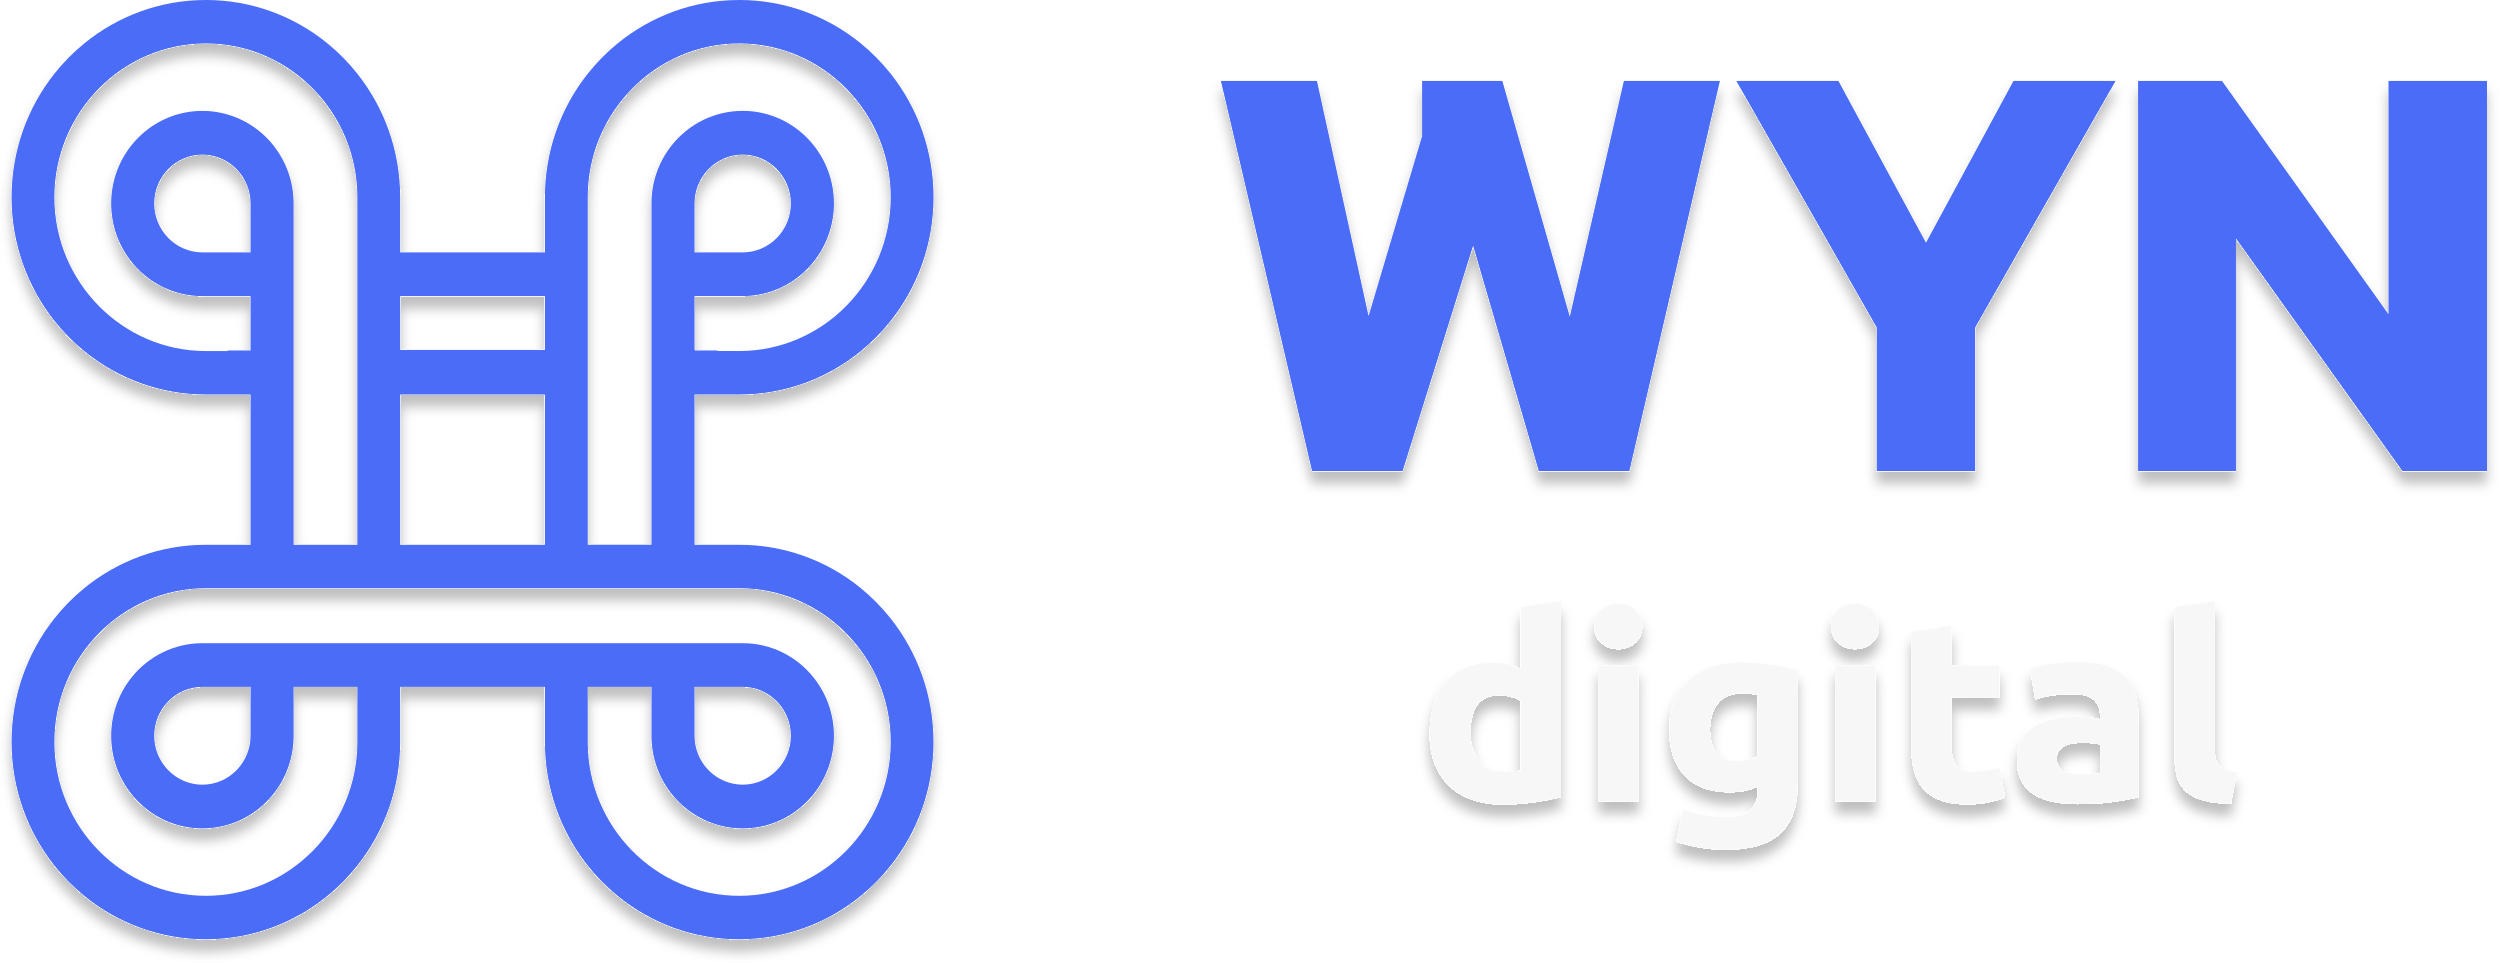
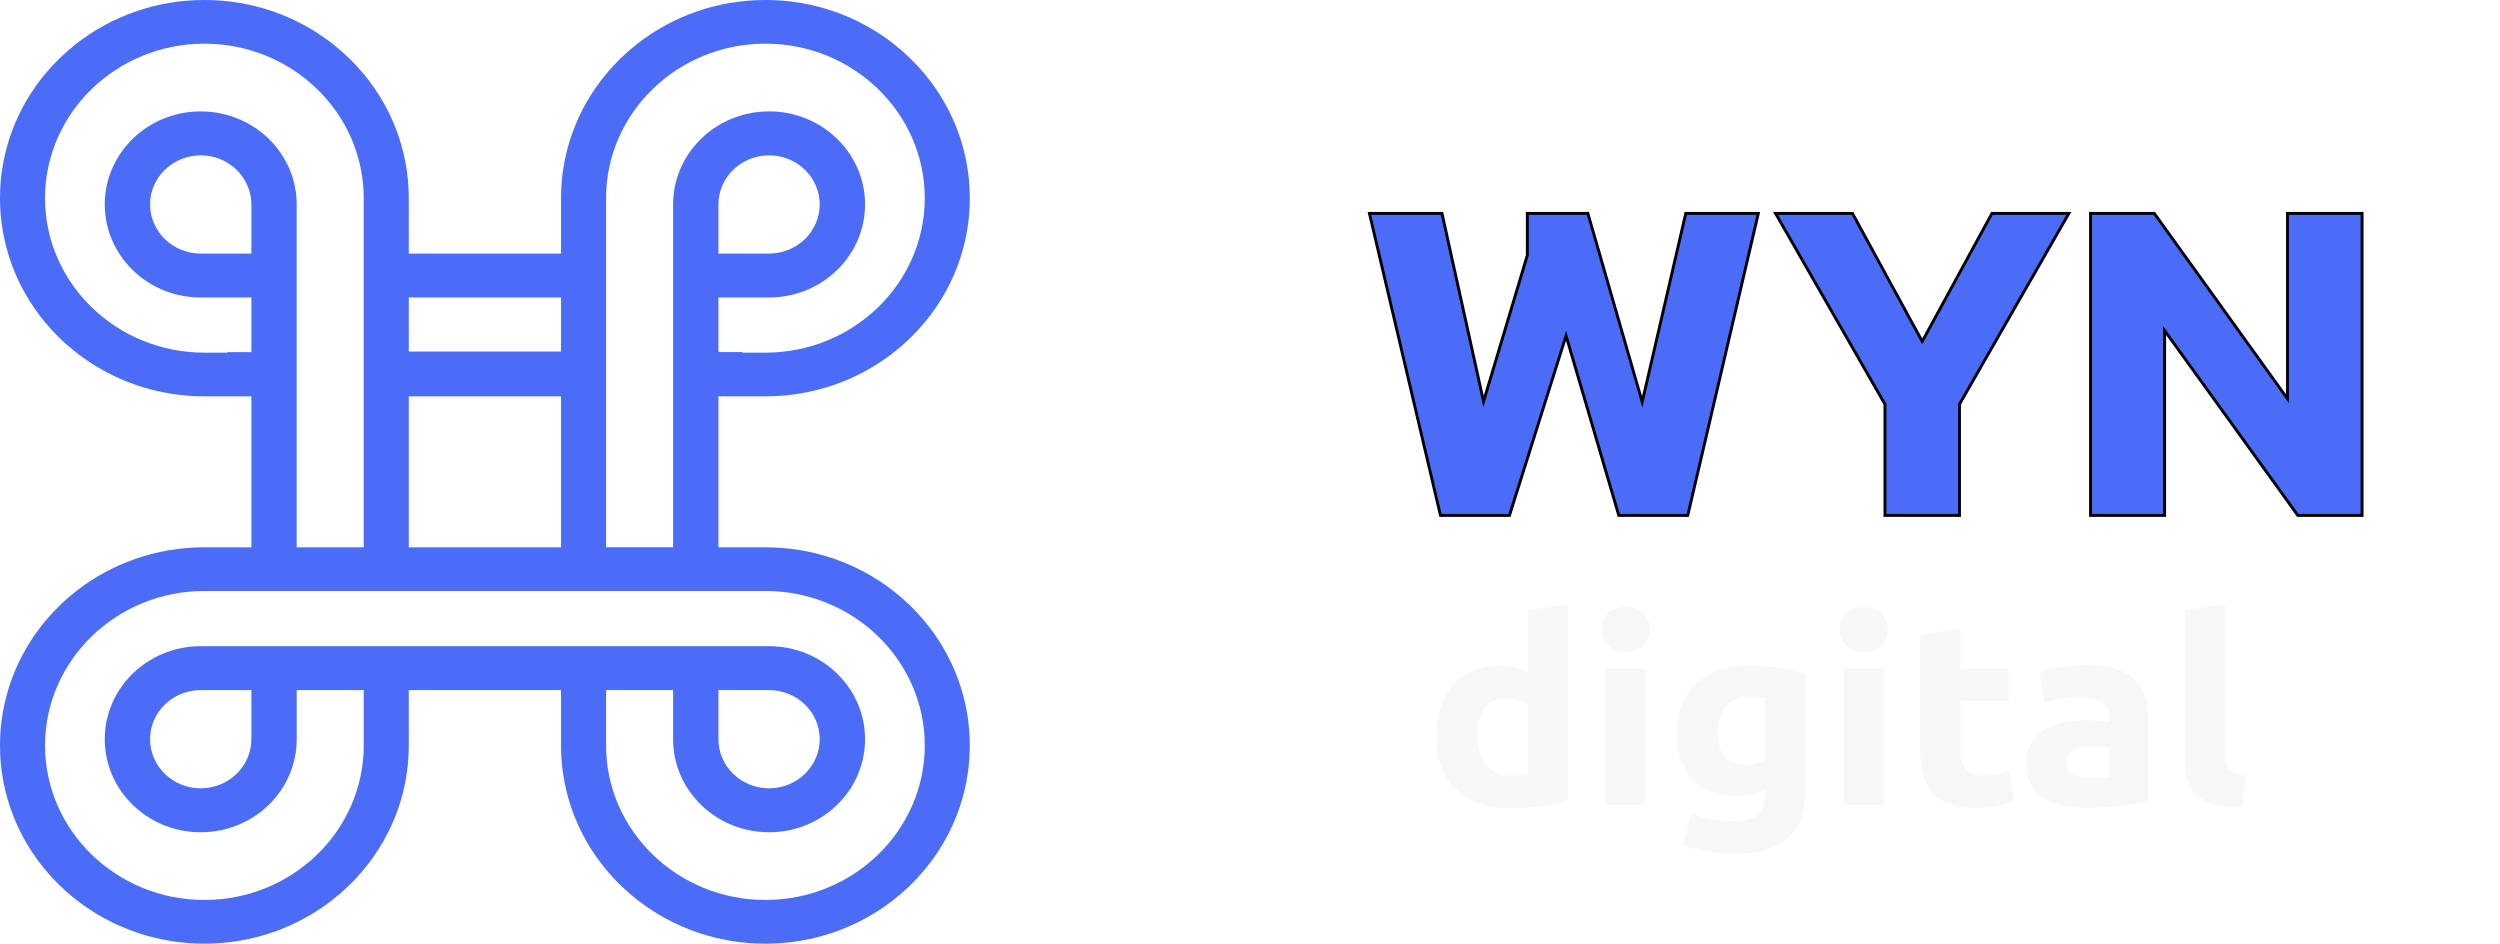
- <svg xmlns="http://www.w3.org/2000/svg" width="865" height="333" viewBox="0 0 865 333" fill="none">
-   <g filter="url(#filter0_d_3_4)">
-     <path d="M422.425 28L453.97 163H485.303L509.701 85.025L532.428 163H563.761L595.095 28H561.86L543.148 109.555L519.806 28H492.046V47.072L473.527 109.345L455.66 28H422.425ZM649.347 113.328V163H683.408V113.328L731.993 28H696.664L666.387 83.972L636.091 28H600.762L649.347 113.328ZM739.774 28V163H773.643V82.498L831.257 163H860.497V28H826.416V108.713L768.802 28H739.774Z" fill="#4A6CF7" />
-     <path d="M297.869 203.531C285.941 193.778 271.08 188.473 255.765 188.499H240.315V136.504H255.765C271.707 136.504 286.344 130.87 297.869 121.466C301.666 118.361 305.124 114.852 308.183 110.999C317.457 99.299 323 84.44 323 68.256C323 52.071 317.453 37.212 308.183 25.513C305.122 21.66 301.664 18.151 297.869 15.045C285.943 5.288 271.082 -0.023 255.765 7.3331e-05C239.836 7.3331e-05 225.192 5.638 213.674 15.038C209.872 18.137 206.414 21.647 203.36 25.506C193.749 37.612 188.52 52.7 188.546 68.249V87.333H138.461V68.252C138.461 52.068 132.917 37.209 123.644 25.509C120.589 21.652 117.132 18.143 113.333 15.042C101.407 5.287 86.547 -0.022 71.232 7.3331e-05C55.289 7.3331e-05 40.66 5.638 29.131 15.038C25.333 18.143 21.874 21.652 18.814 25.506C9.547 37.206 4 52.068 4 68.249C4 84.43 9.55 99.292 18.814 110.992C21.87 114.849 25.33 118.358 29.131 121.459C41.056 131.214 55.917 136.522 71.232 136.497H86.688V188.492H71.232C55.289 188.492 40.66 194.123 29.131 203.524C25.33 206.628 21.87 210.141 18.814 214.001C9.547 225.698 4 240.55 4 256.738C4 272.925 9.55 287.774 18.814 299.481C21.87 303.337 25.329 306.846 29.131 309.944C41.056 319.702 55.916 325.012 71.232 324.99C87.168 324.99 101.808 319.345 113.329 309.944C117.13 306.847 120.588 303.338 123.64 299.481C133.254 287.375 138.484 272.287 138.457 256.738V237.664H188.543V256.744C188.52 272.293 193.749 287.379 203.356 299.487C206.408 303.347 209.867 306.855 213.671 309.951C225.592 319.708 240.448 325.019 255.761 325C271.704 325 286.34 319.355 297.865 309.951C301.663 306.849 305.121 303.341 308.18 299.487C317.457 287.781 322.993 272.929 322.993 256.744C322.993 240.56 317.447 225.701 308.18 214.008C305.123 210.151 301.666 206.638 297.869 203.531ZM203.36 136.504V68.245C203.36 38.904 226.865 15.035 255.765 15.035C284.671 15.035 308.183 38.904 308.183 68.245C308.183 97.586 284.671 121.456 255.765 121.456H248.232V121.262H240.482V121.072H240.315V102.444H256.972C264.161 102.456 271.137 99.967 276.737 95.391C278.522 93.933 280.147 92.284 281.583 90.471C286.096 84.788 288.553 77.706 288.544 70.406C288.544 62.811 285.936 55.831 281.583 50.342C280.15 48.526 278.525 46.877 276.737 45.422C271.138 40.843 264.162 38.35 256.972 38.362C252.249 38.358 247.586 39.433 243.327 41.507C239.069 43.58 235.324 46.6 232.371 50.342C227.855 56.023 225.398 63.106 225.41 70.406V188.489H203.36V136.504ZM240.315 87.329V70.41C240.315 61.085 247.787 53.493 256.972 53.493C261.389 53.499 265.624 55.283 268.748 58.454C271.871 61.626 273.627 65.925 273.632 70.41C273.628 74.895 271.872 79.195 268.749 82.367C265.625 85.54 261.39 87.324 256.972 87.329H240.315ZM138.461 102.447H188.543V121.076H138.461V102.447ZM138.461 136.504H188.543V188.496H138.461V136.504ZM78.771 121.269V121.459H71.232C42.326 121.459 18.814 97.59 18.814 68.249C18.814 38.907 42.326 15.038 71.232 15.038C100.135 15.038 123.64 38.907 123.64 68.249V188.492H101.59V70.417C101.59 62.822 98.982 55.841 94.632 50.352C91.678 46.61 87.933 43.591 83.674 41.517C79.415 39.444 74.752 38.369 70.028 38.372C62.838 38.362 55.862 40.854 50.263 45.432C48.475 46.887 46.85 48.537 45.417 50.352C40.908 56.036 38.453 63.118 38.463 70.417C38.463 78.015 41.071 84.989 45.417 90.481C46.853 92.294 48.477 93.944 50.263 95.401C55.864 99.976 62.84 102.465 70.028 102.454H86.688V121.273L78.771 121.269ZM86.688 70.41V87.333H70.028C65.609 87.328 61.373 85.543 58.249 82.371C55.124 79.199 53.367 74.899 53.361 70.413C53.361 61.089 60.839 53.497 70.028 53.497C74.445 53.502 78.68 55.285 81.804 58.456C84.927 61.627 86.684 65.926 86.688 70.41ZM255.765 309.951C226.865 309.951 203.36 286.082 203.36 256.744V237.664H225.41V254.587C225.41 262.185 228.015 269.176 232.371 274.658C235.325 278.398 239.07 281.416 243.329 283.487C247.587 285.559 252.25 286.632 256.972 286.628C264.161 286.642 271.137 284.152 276.737 279.575C278.521 278.117 280.145 276.469 281.583 274.658C286.097 268.973 288.554 261.889 288.544 254.587C288.553 247.288 286.096 240.207 281.583 234.525C278.63 230.78 274.884 227.759 270.624 225.685C266.363 223.611 261.697 222.538 256.972 222.546H70.031C65.307 222.539 60.641 223.612 56.38 225.686C52.12 227.76 48.374 230.781 45.421 234.525C40.911 240.208 38.456 247.289 38.466 254.587C38.466 262.185 41.075 269.176 45.421 274.658C46.852 276.461 48.478 278.111 50.267 279.575C55.867 284.151 62.843 286.64 70.031 286.628C74.755 286.635 79.419 285.563 83.678 283.491C87.937 281.419 91.682 278.4 94.636 274.658C99.147 268.972 101.603 261.888 101.594 254.587V237.664H123.644V256.744C123.644 286.082 100.138 309.951 71.235 309.951C42.329 309.951 18.817 286.082 18.817 256.744C18.817 227.4 42.329 203.531 71.235 203.531H255.782C284.674 203.531 308.186 227.4 308.186 256.744C308.183 286.082 284.671 309.951 255.765 309.951ZM240.315 254.58V237.66H256.972C266.164 237.66 273.632 245.248 273.632 254.573C273.632 263.898 266.164 271.496 256.972 271.496C252.555 271.491 248.32 269.706 245.197 266.535C242.075 263.364 240.319 259.064 240.315 254.58ZM86.688 237.66V254.58C86.683 259.065 84.926 263.364 81.803 266.537C78.68 269.709 74.446 271.495 70.028 271.503C60.839 271.503 53.361 263.905 53.361 254.58C53.361 245.255 60.839 237.664 70.028 237.664L86.688 237.66Z" fill="#4A6CF7" />
-     <path d="M508.778 253.408C508.778 244.861 512.078 240.573 518.616 240.573C520.052 240.573 521.457 240.749 522.832 241.102C524.237 241.454 525.367 241.895 526.223 242.453V266.626C525.551 266.743 524.695 266.831 523.626 266.919C522.587 267.008 521.426 267.066 520.204 267.066C516.416 267.066 513.575 265.803 511.65 263.307C509.756 260.81 508.778 257.52 508.778 253.408ZM540.063 275.701V208L526.223 210.144V231.38C524.695 230.734 523.168 230.234 521.64 229.852C520.113 229.5 518.402 229.324 516.477 229.324C513.025 229.324 509.939 229.882 507.251 231.027C504.562 232.143 502.301 233.788 500.438 235.932C498.574 238.077 497.169 240.661 496.161 243.745C495.183 246.8 494.694 250.236 494.694 254.025C494.694 257.785 495.244 261.163 496.405 264.158C497.535 267.154 499.185 269.71 501.354 271.824C503.523 273.939 506.181 275.555 509.359 276.7C512.505 277.816 516.08 278.374 520.113 278.374C521.762 278.374 523.534 278.316 525.337 278.169C527.17 278.022 528.973 277.816 530.745 277.581C532.486 277.346 534.166 277.053 535.785 276.73C537.405 276.406 538.81 276.083 540.063 275.701ZM566.856 277.229V230.322H553.047V277.229H566.856ZM568.17 216.753C568.17 214.315 567.345 212.406 565.695 210.996C564.076 209.586 562.151 208.911 559.921 208.911C557.691 208.911 555.766 209.586 554.116 210.996C552.466 212.406 551.642 214.315 551.642 216.753C551.642 219.191 552.466 221.1 554.116 222.51C555.766 223.89 557.691 224.595 559.921 224.595C562.151 224.595 564.076 223.89 565.695 222.51C567.345 221.1 568.17 219.191 568.17 216.753ZM591.633 252.263C591.633 248.68 592.55 245.742 594.322 243.422C596.124 241.102 598.843 239.956 602.509 239.956C603.731 239.956 604.831 239.986 605.748 240.074C606.664 240.162 607.489 240.279 608.161 240.397V261.633C607.306 262.102 606.237 262.514 605.014 262.866C603.762 263.219 602.448 263.395 601.012 263.395C594.78 263.395 591.633 259.694 591.633 252.263ZM621.97 271.355V231.908C620.748 231.556 619.343 231.204 617.754 230.88C616.196 230.557 614.516 230.293 612.805 230.029C611.064 229.794 609.322 229.617 607.55 229.471C605.778 229.324 604.067 229.236 602.418 229.236C598.507 229.236 595.024 229.794 591.908 230.88C588.822 231.997 586.225 233.553 584.087 235.58C581.948 237.607 580.329 240.015 579.199 242.835C578.099 245.654 577.549 248.797 577.549 252.263C577.549 259.165 579.321 264.511 582.926 268.359C586.5 272.177 591.664 274.115 598.415 274.115C600.279 274.115 601.99 273.939 603.579 273.616C605.137 273.293 606.664 272.794 608.161 272.148V273.851C608.161 276.465 607.336 278.609 605.687 280.254C604.067 281.928 601.257 282.751 597.316 282.751C594.26 282.751 591.572 282.516 589.189 282.046C586.806 281.576 584.515 280.93 582.376 280.078L579.962 291.239C582.498 292.061 585.248 292.737 588.211 293.236C591.175 293.736 594.138 294 597.102 294C605.595 294 611.858 292.15 615.891 288.419C619.954 284.719 621.97 279.02 621.97 271.355ZM648.794 277.229V230.322H634.985V277.229H648.794ZM650.108 216.753C650.108 214.315 649.283 212.406 647.633 210.996C645.984 209.586 644.059 208.911 641.829 208.911C639.598 208.911 637.674 209.586 636.054 210.996C634.405 212.406 633.58 214.315 633.58 216.753C633.58 219.191 634.405 221.1 636.054 222.51C637.674 223.89 639.598 224.595 641.829 224.595C644.059 224.595 645.984 223.89 647.633 222.51C649.283 221.1 650.108 219.191 650.108 216.753ZM661.32 218.633V258.049C661.32 261.074 661.626 263.835 662.206 266.332C662.787 268.858 663.826 270.973 665.323 272.735C666.789 274.468 668.775 275.848 671.249 276.818C673.724 277.816 676.84 278.286 680.629 278.286C683.592 278.286 686.097 278.051 688.144 277.581C690.191 277.111 692.024 276.553 693.705 275.878L691.749 265.539C690.466 266.009 689.03 266.391 687.442 266.655C685.853 266.919 684.325 267.066 682.859 267.066C679.743 267.066 677.696 266.214 676.688 264.57C675.649 262.895 675.16 260.663 675.16 257.873V241.366H691.749V230.322H675.16V216.488L661.32 218.633ZM719.765 267.947C717.229 267.947 715.243 267.536 713.777 266.743C712.341 265.95 711.608 264.511 711.608 262.426C711.608 261.339 711.852 260.458 712.341 259.753C712.86 259.018 713.532 258.46 714.388 258.049C715.274 257.638 716.251 257.344 717.412 257.197C718.543 257.051 719.765 256.992 721.078 256.992C721.995 256.992 723.034 257.051 724.134 257.168C725.264 257.286 726.089 257.403 726.639 257.52V267.595C725.906 267.712 724.897 267.801 723.675 267.859C722.423 267.918 721.14 267.947 719.765 267.947ZM718.665 229.059C717.046 229.059 715.457 229.148 713.899 229.294C712.31 229.441 710.813 229.617 709.377 229.823C707.972 230.029 706.658 230.264 705.436 230.528C704.245 230.792 703.237 231.057 702.412 231.292L704.184 241.983C705.864 241.395 707.85 240.926 710.141 240.602C712.402 240.279 714.724 240.133 717.076 240.133C720.62 240.133 723.095 240.808 724.5 242.159C725.936 243.54 726.639 245.361 726.639 247.622V248.856C725.783 248.621 724.653 248.445 723.248 248.268C721.873 248.122 720.284 248.063 718.482 248.063C715.824 248.063 713.257 248.327 710.783 248.827C708.308 249.326 706.108 250.148 704.184 251.264C702.259 252.41 700.731 253.908 699.601 255.817C698.44 257.726 697.89 260.046 697.89 262.778C697.89 265.627 698.379 268.036 699.357 270.003C700.365 271.971 701.77 273.557 703.634 274.762C705.497 275.995 707.697 276.876 710.263 277.405C712.83 277.934 715.701 278.198 718.848 278.198C723.859 278.198 728.136 277.934 731.649 277.376C735.193 276.788 737.943 276.318 739.898 275.878V248.239C739.898 245.331 739.562 242.688 738.89 240.309C738.218 237.93 737.057 235.903 735.407 234.229C733.757 232.555 731.588 231.292 728.869 230.411C726.15 229.5 722.759 229.059 718.665 229.059ZM771.916 278.11L773.871 267.154C772.191 267.037 770.877 266.773 769.869 266.332C768.891 265.921 768.127 265.392 767.608 264.746C767.089 264.1 766.722 263.277 766.539 262.337C766.355 261.368 766.264 260.311 766.264 259.107V208L752.424 210.144V261.809C752.424 264.305 752.699 266.538 753.218 268.535C753.738 270.532 754.746 272.206 756.182 273.616C757.648 275.026 759.634 276.113 762.139 276.876C764.645 277.64 767.913 278.051 771.916 278.11Z" fill="#F7F7F7" />
-   </g>
-   <defs>
-     <filter id="filter0_d_3_4" x="-4" y="0" width="869" height="333" filterUnits="userSpaceOnUse" color-interpolation-filters="sRGB">
-       <feFlood flood-opacity="0" result="BackgroundImageFix" />
-       <feColorMatrix in="SourceAlpha" type="matrix" values="0 0 0 0 0 0 0 0 0 0 0 0 0 0 0 0 0 0 127 0" result="hardAlpha" />
-       <feOffset dy="4" />
-       <feGaussianBlur stdDeviation="2" />
-       <feComposite in2="hardAlpha" operator="out" />
-       <feColorMatrix type="matrix" values="0 0 0 0 0 0 0 0 0 0 0 0 0 0 0 0 0 0 0.25 0" />
-       <feBlend mode="normal" in2="BackgroundImageFix" result="effect1_dropShadow_3_4" />
-       <feBlend mode="normal" in="SourceGraphic" in2="effect1_dropShadow_3_4" result="shape" />
-     </filter>
-   </defs>
+ <svg xmlns="http://www.w3.org/2000/svg" width="861" height="325" viewBox="0 0 861 325" fill="none">
+   <path d="M307.687 203.531C295.198 193.778 279.638 188.473 263.603 188.499H247.427V136.504H263.603C280.295 136.504 295.62 130.87 307.687 121.466C311.663 118.361 315.283 114.852 318.486 110.999C328.196 99.299 334 84.44 334 68.256C334 52.071 328.193 37.212 318.486 25.513C315.281 21.66 311.661 18.151 307.687 15.045C295.2 5.288 279.64 -0.023 263.603 7.3331e-05C246.925 7.3331e-05 231.593 5.638 219.533 15.038C215.553 18.137 211.932 21.647 208.734 25.506C198.671 37.612 193.196 52.7 193.224 68.249V87.333H140.783V68.252C140.783 52.068 134.979 37.209 125.27 25.509C122.071 21.652 118.452 18.143 114.474 15.042C101.987 5.287 86.429 -0.022 70.393 7.3331e-05C53.701 7.3331e-05 38.383 5.638 26.313 15.038C22.336 18.143 18.714 21.652 15.51 25.506C5.807 37.206 0 52.068 0 68.249C0 84.43 5.811 99.292 15.51 110.992C18.711 114.849 22.333 118.358 26.313 121.459C38.799 131.214 54.358 136.522 70.393 136.497H86.576V188.492H70.393C53.701 188.492 38.383 194.123 26.313 203.524C22.333 206.628 18.71 210.141 15.51 214.001C5.807 225.698 0 240.55 0 256.738C0 272.925 5.811 287.774 15.51 299.481C18.71 303.337 22.332 306.846 26.313 309.944C38.798 319.702 54.357 325.012 70.393 324.99C87.078 324.99 102.407 319.345 114.47 309.944C118.45 306.847 122.07 303.338 125.266 299.481C135.331 287.375 140.808 272.287 140.78 256.738V237.664H193.22V256.744C193.197 272.293 198.671 287.379 208.73 299.487C211.926 303.347 215.547 306.855 219.53 309.951C232.012 319.708 247.567 325.019 263.599 325C280.292 325 295.617 319.355 307.683 309.951C311.66 306.849 315.281 303.341 318.483 299.487C328.196 287.781 333.993 272.929 333.993 256.744C333.993 240.56 328.186 225.701 318.483 214.008C315.282 210.151 311.663 206.638 307.687 203.531ZM208.734 136.504V68.245C208.734 38.904 233.345 15.035 263.603 15.035C293.868 15.035 318.486 38.904 318.486 68.245C318.486 97.586 293.868 121.456 263.603 121.456H255.716V121.262H247.602V121.072H247.427V102.444H264.867C272.394 102.456 279.698 99.967 285.561 95.391C287.431 93.933 289.132 92.284 290.635 90.471C295.361 84.788 297.933 77.706 297.924 70.406C297.924 62.811 295.193 55.831 290.635 50.342C289.135 48.526 287.434 46.877 285.561 45.422C279.699 40.843 272.395 38.35 264.867 38.362C259.922 38.358 255.039 39.433 250.581 41.507C246.122 43.58 242.202 46.6 239.11 50.342C234.381 56.023 231.808 63.106 231.821 70.406V188.489H208.734V136.504ZM247.427 87.329V70.41C247.427 61.085 255.25 53.493 264.867 53.493C269.492 53.499 273.926 55.283 277.196 58.454C280.467 61.626 282.306 65.925 282.311 70.41C282.307 74.895 280.468 79.195 277.198 82.367C273.927 85.54 269.493 87.324 264.867 87.329H247.427ZM140.783 102.447H193.22V121.076H140.783V102.447ZM140.783 136.504H193.22V188.496H140.783V136.504ZM78.287 121.269V121.459H70.393C40.128 121.459 15.51 97.59 15.51 68.249C15.51 38.907 40.128 15.038 70.393 15.038C100.655 15.038 125.266 38.907 125.266 68.249V188.492H102.179V70.417C102.179 62.822 99.448 55.841 94.894 50.352C91.801 46.61 87.88 43.591 83.421 41.517C78.962 39.444 74.079 38.369 69.133 38.372C61.605 38.362 54.301 40.854 48.439 45.432C46.566 46.887 44.865 48.537 43.365 50.352C38.643 56.036 36.073 63.118 36.083 70.417C36.083 78.015 38.814 84.989 43.365 90.481C44.868 92.294 46.569 93.944 48.439 95.401C54.303 99.976 61.606 102.465 69.133 102.454H86.576V121.273L78.287 121.269ZM86.576 70.41V87.333H69.133C64.507 87.328 60.071 85.543 56.8 82.371C53.528 79.199 51.688 74.899 51.682 70.413C51.682 61.089 59.512 53.497 69.133 53.497C73.758 53.502 78.192 55.285 81.462 58.456C84.732 61.627 86.572 65.926 86.576 70.41ZM263.603 309.951C233.345 309.951 208.734 286.082 208.734 256.744V237.664H231.821V254.587C231.821 262.185 234.548 269.176 239.11 274.658C242.203 278.398 246.124 281.416 250.582 283.487C255.041 285.559 259.923 286.632 264.867 286.628C272.394 286.642 279.699 284.152 285.561 279.575C287.429 278.117 289.13 276.469 290.635 274.658C295.362 268.973 297.934 261.889 297.924 254.587C297.933 247.288 295.36 240.207 290.635 234.525C287.544 230.78 283.622 227.759 279.161 225.685C274.7 223.611 269.814 222.538 264.867 222.546H69.136C64.189 222.539 59.304 223.612 54.843 225.686C50.382 227.76 46.46 230.781 43.368 234.525C38.647 240.208 36.077 247.289 36.087 254.587C36.087 262.185 38.818 269.176 43.368 274.658C44.867 276.461 46.569 278.111 48.442 279.575C54.306 284.151 61.609 286.64 69.136 286.628C74.082 286.635 78.965 285.563 83.424 283.491C87.884 281.419 91.805 278.4 94.897 274.658C99.621 268.972 102.192 261.888 102.183 254.587V237.664H125.27V256.744C125.27 286.082 100.659 309.951 70.397 309.951C40.132 309.951 15.514 286.082 15.514 256.744C15.514 227.4 40.132 203.531 70.397 203.531H263.621C293.872 203.531 318.49 227.4 318.49 256.744C318.486 286.082 293.868 309.951 263.603 309.951ZM247.427 254.58V237.66H264.867C274.491 237.66 282.311 245.248 282.311 254.573C282.311 263.898 274.491 271.496 264.867 271.496C260.242 271.491 255.809 269.706 252.539 266.535C249.269 263.364 247.431 259.064 247.427 254.58ZM86.576 237.66V254.58C86.571 259.065 84.731 263.364 81.462 266.537C78.192 269.709 73.758 271.495 69.133 271.503C59.512 271.503 51.682 263.905 51.682 254.58C51.682 245.255 59.512 237.664 69.133 237.664L86.576 237.66Z" fill="#4A6CF7" />
+   <path d="M508.778 253.408C508.778 244.861 512.078 240.573 518.616 240.573C520.052 240.573 521.457 240.749 522.832 241.102C524.237 241.454 525.367 241.895 526.223 242.453V266.626C525.551 266.743 524.695 266.831 523.626 266.919C522.587 267.008 521.426 267.066 520.204 267.066C516.416 267.066 513.575 265.803 511.65 263.307C509.756 260.81 508.778 257.52 508.778 253.408ZM540.063 275.701V208L526.223 210.144V231.38C524.695 230.734 523.168 230.234 521.64 229.852C520.113 229.5 518.402 229.324 516.477 229.324C513.025 229.324 509.939 229.882 507.251 231.027C504.562 232.143 502.301 233.788 500.438 235.932C498.574 238.077 497.169 240.661 496.161 243.745C495.183 246.8 494.694 250.236 494.694 254.025C494.694 257.785 495.244 261.163 496.405 264.158C497.535 267.154 499.185 269.71 501.354 271.824C503.523 273.939 506.181 275.555 509.359 276.7C512.505 277.816 516.08 278.374 520.113 278.374C521.762 278.374 523.534 278.316 525.337 278.169C527.17 278.022 528.973 277.816 530.745 277.581C532.486 277.346 534.166 277.053 535.785 276.73C537.405 276.406 538.81 276.083 540.063 275.701ZM566.856 277.229V230.322H553.047V277.229H566.856ZM568.17 216.753C568.17 214.315 567.345 212.406 565.695 210.996C564.076 209.586 562.151 208.911 559.921 208.911C557.691 208.911 555.766 209.586 554.116 210.996C552.466 212.406 551.642 214.315 551.642 216.753C551.642 219.191 552.466 221.1 554.116 222.51C555.766 223.89 557.691 224.595 559.921 224.595C562.151 224.595 564.076 223.89 565.695 222.51C567.345 221.1 568.17 219.191 568.17 216.753ZM591.633 252.263C591.633 248.68 592.55 245.742 594.322 243.422C596.124 241.102 598.843 239.956 602.509 239.956C603.731 239.956 604.831 239.986 605.748 240.074C606.664 240.162 607.489 240.279 608.161 240.397V261.633C607.306 262.102 606.237 262.514 605.014 262.866C603.762 263.219 602.448 263.395 601.012 263.395C594.78 263.395 591.633 259.694 591.633 252.263ZM621.97 271.355V231.908C620.748 231.556 619.343 231.204 617.754 230.88C616.196 230.557 614.516 230.293 612.805 230.029C611.064 229.794 609.322 229.617 607.55 229.471C605.778 229.324 604.067 229.236 602.418 229.236C598.507 229.236 595.024 229.794 591.908 230.88C588.822 231.997 586.225 233.553 584.087 235.58C581.948 237.607 580.329 240.015 579.199 242.835C578.099 245.654 577.549 248.797 577.549 252.263C577.549 259.165 579.321 264.511 582.926 268.359C586.5 272.177 591.664 274.115 598.415 274.115C600.279 274.115 601.99 273.939 603.579 273.616C605.137 273.293 606.664 272.794 608.161 272.148V273.851C608.161 276.465 607.336 278.609 605.687 280.254C604.067 281.928 601.257 282.751 597.316 282.751C594.26 282.751 591.572 282.516 589.189 282.046C586.806 281.576 584.515 280.93 582.376 280.078L579.962 291.239C582.498 292.061 585.248 292.737 588.211 293.236C591.175 293.736 594.138 294 597.102 294C605.595 294 611.858 292.15 615.891 288.419C619.954 284.719 621.97 279.02 621.97 271.355ZM648.794 277.229V230.322H634.985V277.229H648.794ZM650.108 216.753C650.108 214.315 649.283 212.406 647.633 210.996C645.984 209.586 644.059 208.911 641.829 208.911C639.598 208.911 637.674 209.586 636.054 210.996C634.405 212.406 633.58 214.315 633.58 216.753C633.58 219.191 634.405 221.1 636.054 222.51C637.674 223.89 639.598 224.595 641.829 224.595C644.059 224.595 645.984 223.89 647.633 222.51C649.283 221.1 650.108 219.191 650.108 216.753ZM661.32 218.633V258.049C661.32 261.074 661.626 263.835 662.206 266.332C662.787 268.858 663.826 270.973 665.323 272.735C666.789 274.468 668.775 275.848 671.249 276.818C673.724 277.816 676.84 278.286 680.629 278.286C683.592 278.286 686.097 278.051 688.144 277.581C690.191 277.111 692.024 276.553 693.705 275.878L691.749 265.539C690.466 266.009 689.03 266.391 687.442 266.655C685.853 266.919 684.325 267.066 682.859 267.066C679.743 267.066 677.696 266.214 676.688 264.57C675.649 262.895 675.16 260.663 675.16 257.873V241.366H691.749V230.322H675.16V216.488L661.32 218.633ZM719.765 267.947C717.229 267.947 715.243 267.536 713.777 266.743C712.341 265.95 711.608 264.511 711.608 262.426C711.608 261.339 711.852 260.458 712.341 259.753C712.86 259.018 713.532 258.46 714.388 258.049C715.274 257.638 716.251 257.344 717.412 257.197C718.543 257.051 719.765 256.992 721.078 256.992C721.995 256.992 723.034 257.051 724.134 257.168C725.264 257.286 726.089 257.403 726.639 257.52V267.595C725.906 267.712 724.897 267.801 723.675 267.859C722.423 267.918 721.14 267.947 719.765 267.947ZM718.665 229.059C717.046 229.059 715.457 229.148 713.899 229.294C712.31 229.441 710.813 229.617 709.377 229.823C707.972 230.029 706.658 230.264 705.436 230.528C704.245 230.792 703.237 231.057 702.412 231.292L704.184 241.983C705.864 241.395 707.85 240.926 710.141 240.602C712.402 240.279 714.724 240.133 717.076 240.133C720.62 240.133 723.095 240.808 724.5 242.159C725.936 243.54 726.639 245.361 726.639 247.622V248.856C725.783 248.621 724.653 248.445 723.248 248.268C721.873 248.122 720.284 248.063 718.482 248.063C715.824 248.063 713.257 248.327 710.783 248.827C708.308 249.326 706.108 250.148 704.184 251.264C702.259 252.41 700.731 253.908 699.601 255.817C698.44 257.726 697.89 260.046 697.89 262.778C697.89 265.627 698.379 268.036 699.357 270.003C700.365 271.971 701.77 273.557 703.634 274.762C705.497 275.995 707.697 276.876 710.263 277.405C712.83 277.934 715.701 278.198 718.848 278.198C723.859 278.198 728.136 277.934 731.649 277.376C735.193 276.788 737.943 276.318 739.898 275.878V248.239C739.898 245.331 739.562 242.688 738.89 240.309C738.218 237.93 737.057 235.903 735.407 234.229C733.757 232.555 731.588 231.292 728.869 230.411C726.15 229.5 722.759 229.059 718.665 229.059ZM771.916 278.11L773.871 267.154C772.191 267.037 770.877 266.773 769.869 266.332C768.891 265.921 768.127 265.392 767.608 264.746C767.089 264.1 766.722 263.277 766.539 262.337C766.355 261.368 766.264 260.311 766.264 259.107V208L752.424 210.144V261.809C752.424 264.305 752.699 266.538 753.218 268.535C753.738 270.532 754.746 272.206 756.182 273.616C757.648 275.026 759.634 276.113 762.139 276.876C764.645 277.64 767.913 278.051 771.916 278.11Z" fill="#F7F7F7" />
+   <path d="M526.012 87.834V73.5H546.871L565.043 136.57L565.576 138.423L566.01 136.544L580.572 73.5H605.566L581.266 177.5H557.504L539.815 117.212L539.352 115.635L538.858 117.203L519.865 177.5H496.095L471.631 73.5H496.621L510.523 136.376L510.939 138.255L511.49 136.411L525.991 87.977L526.012 87.907V87.834ZM649.175 139.366V139.233L649.108 139.117L611.497 73.5H637.999L661.578 116.773L662.017 117.579L662.456 116.773L686.02 73.5H712.522L674.91 139.117L674.844 139.233V139.366V177.5H649.175V139.366ZM787.816 135.777V73.5H813.5V177.5H791.362L746.401 115.095L745.496 113.838V115.387V177.5H719.977V73.5H741.949L786.91 136.068L787.816 137.329V135.777Z" fill="#4A6CF7" stroke="black" />
</svg>
